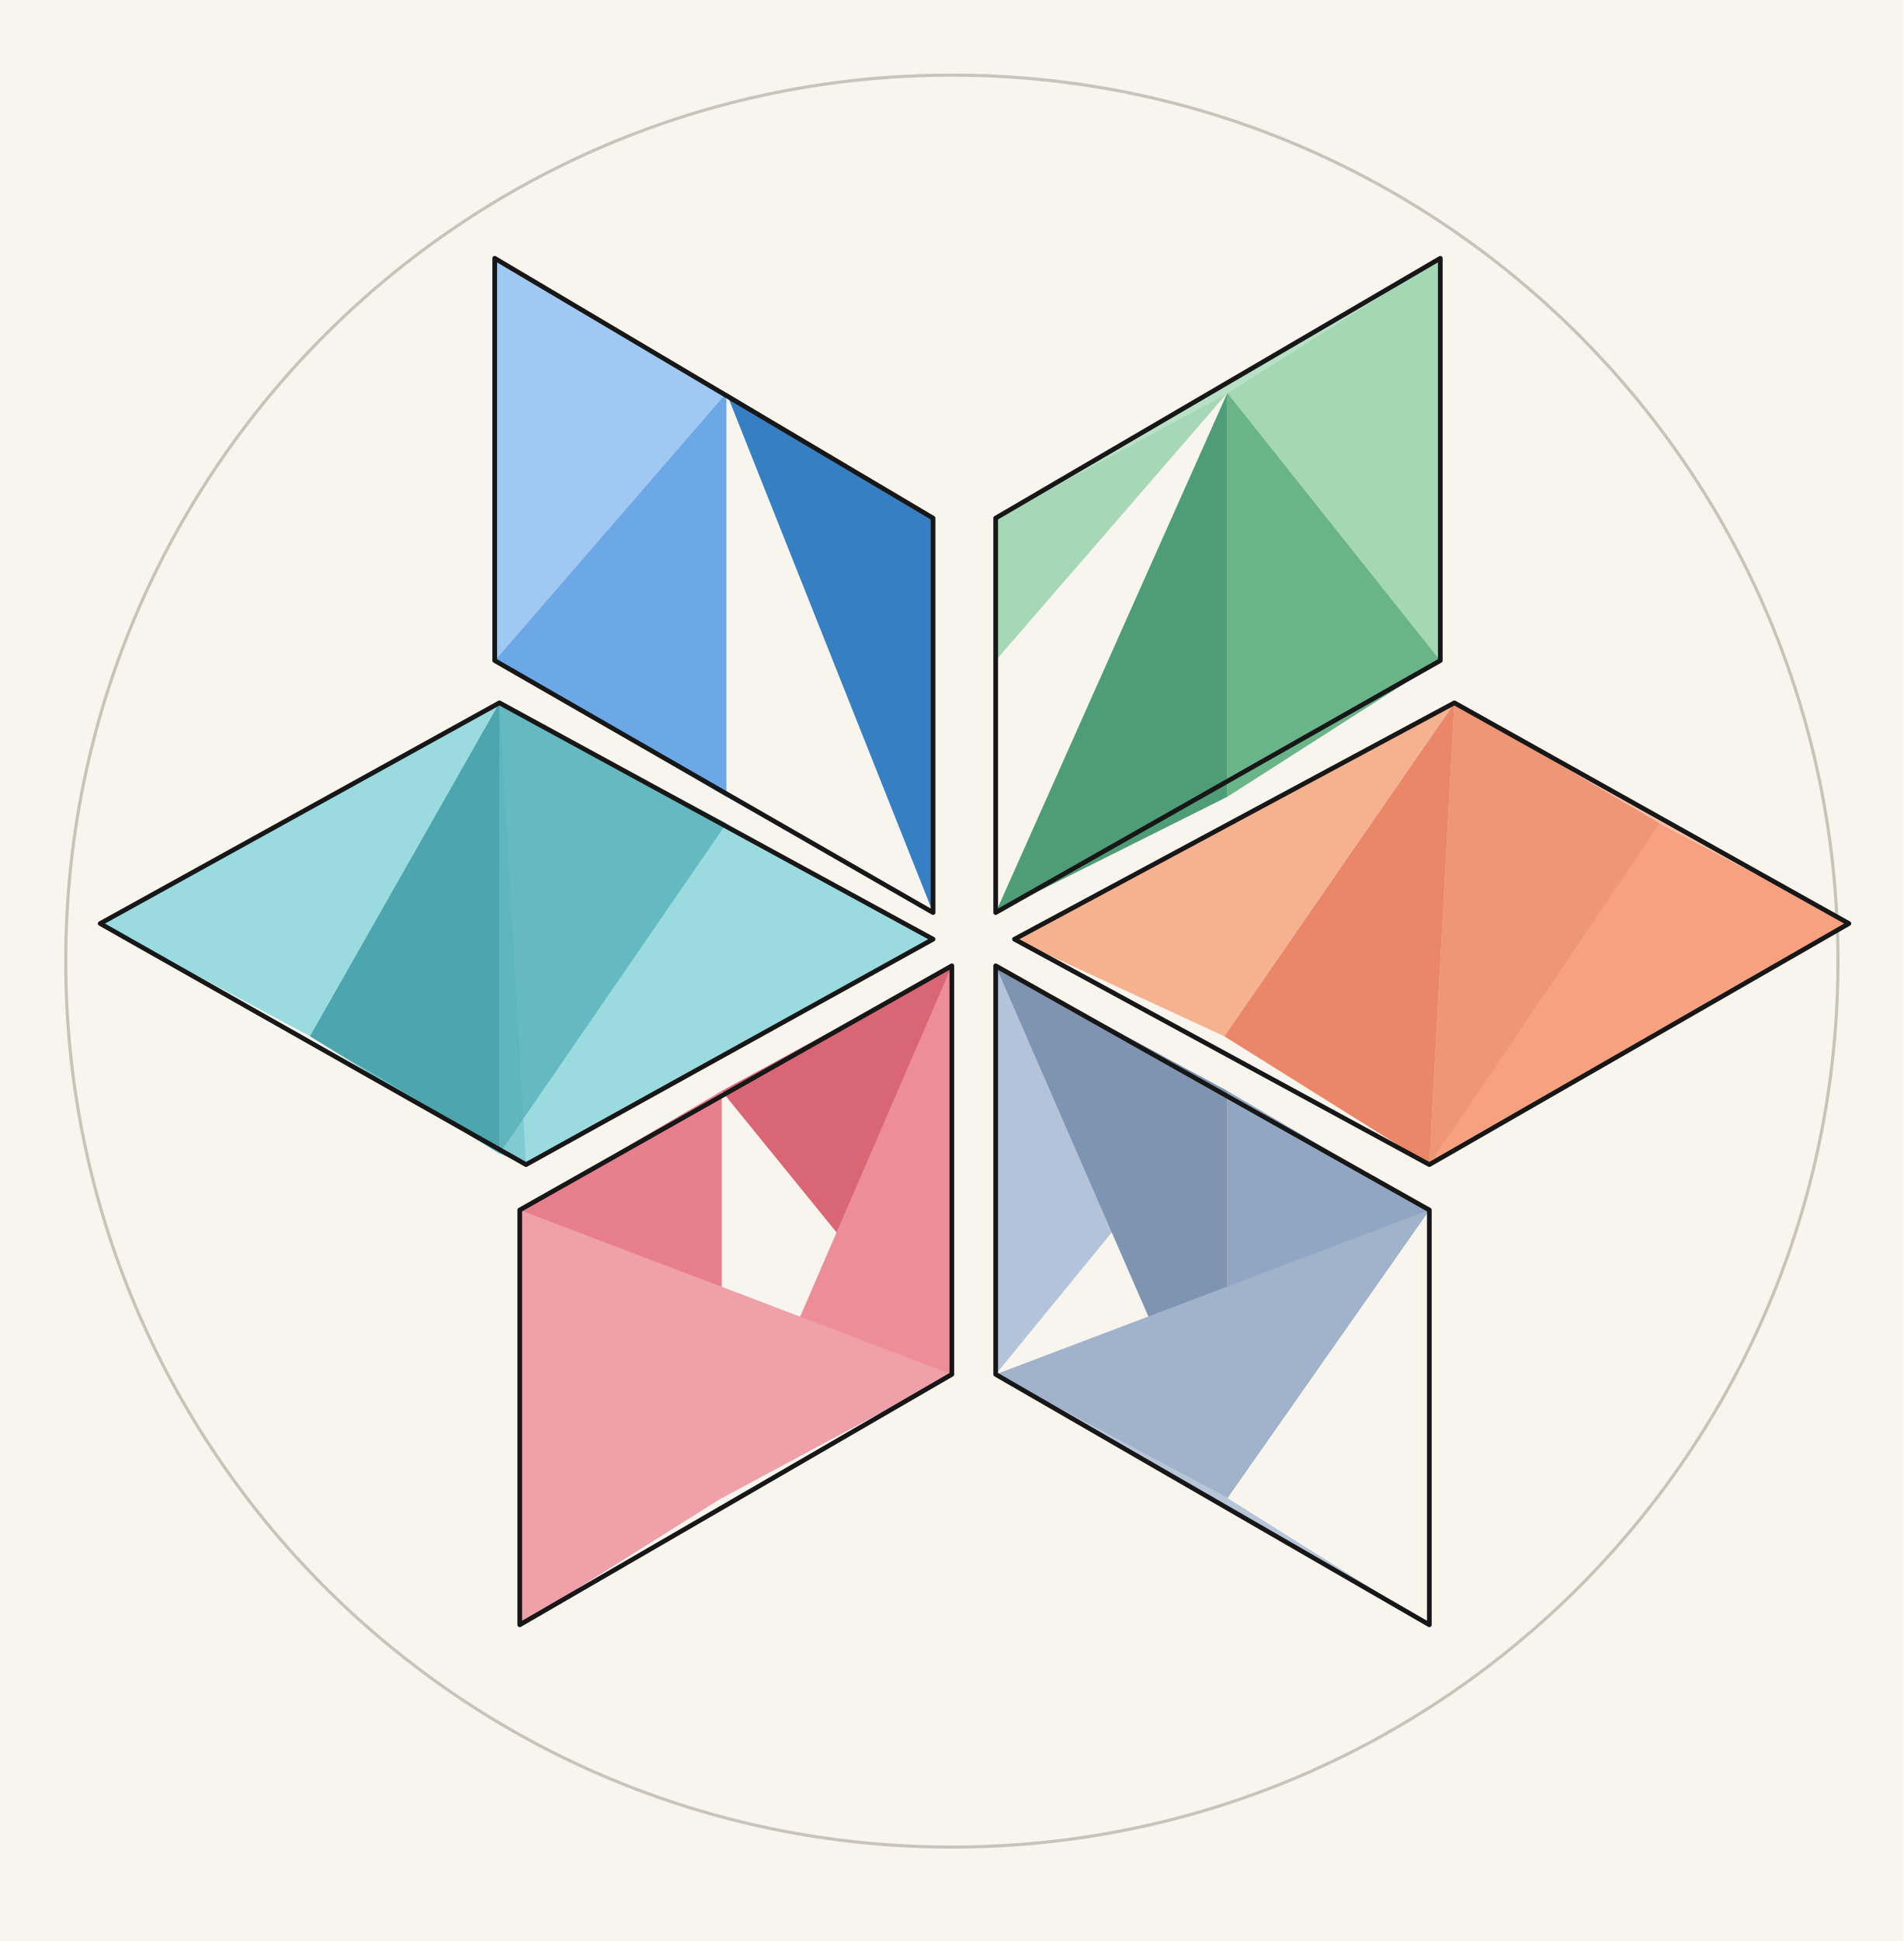
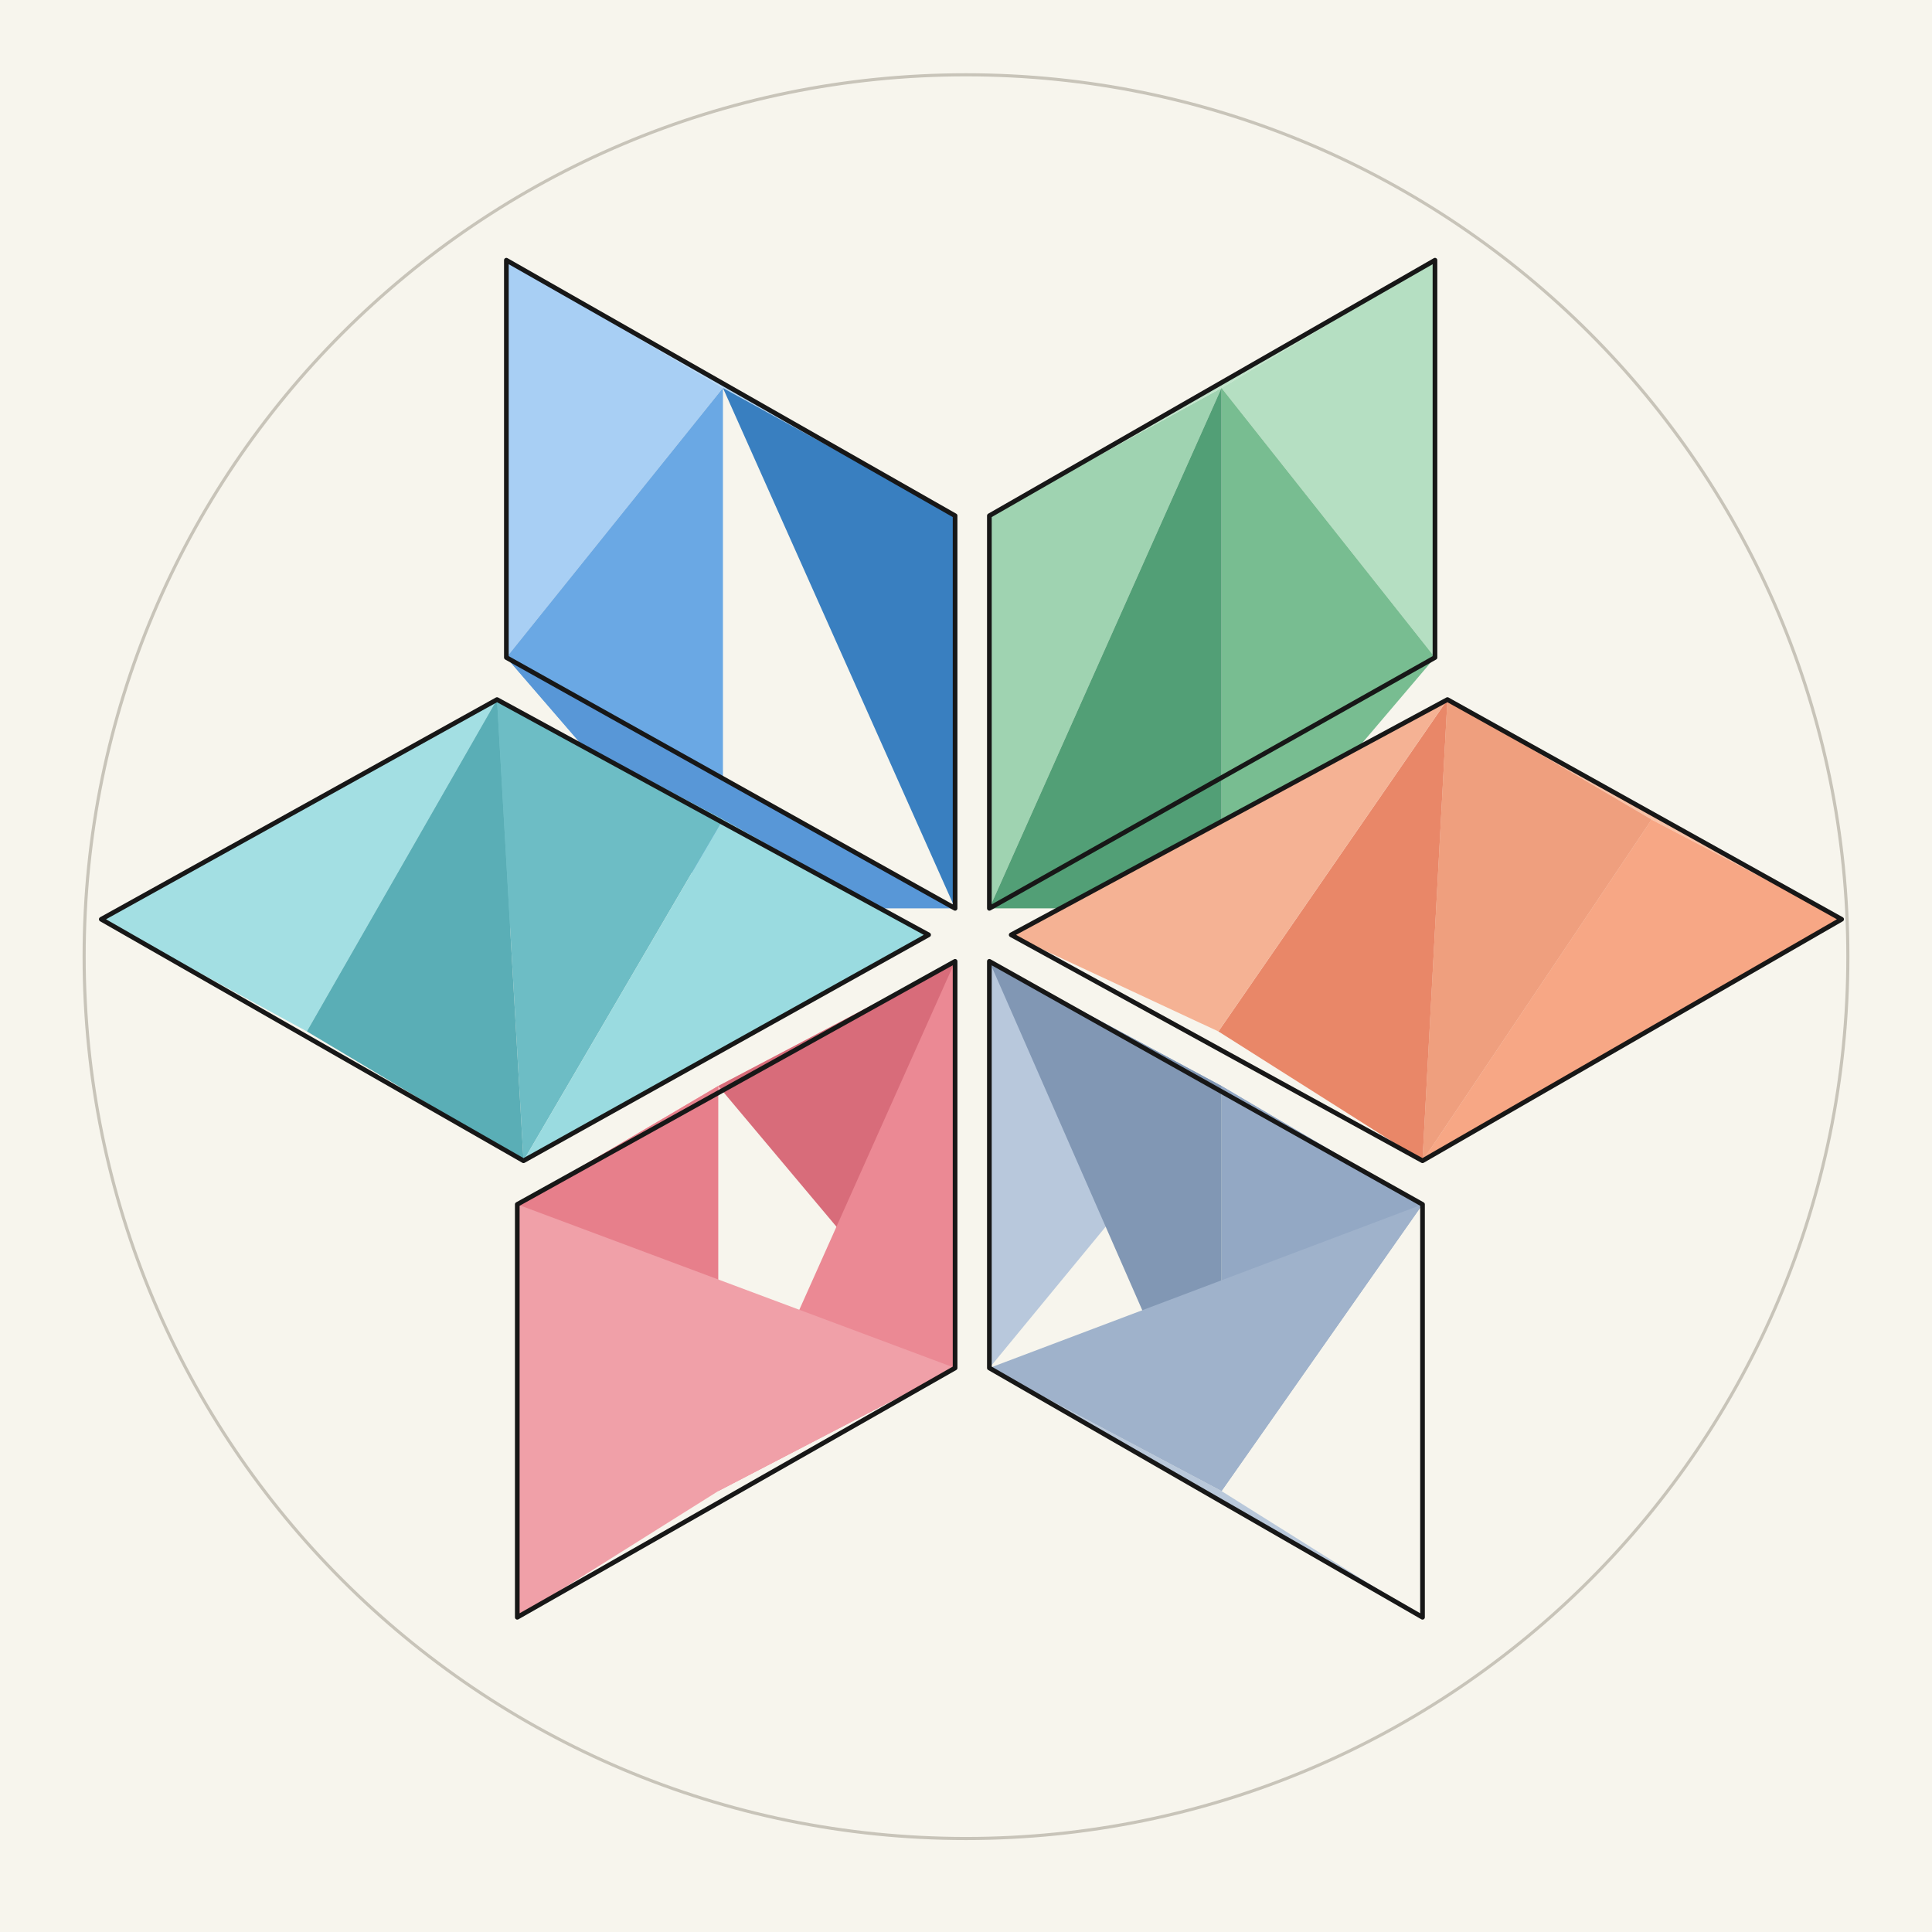
- <svg xmlns="http://www.w3.org/2000/svg" viewBox="0 0 1216 1240" width="1216" height="1240" role="img" aria-labelledby="title desc">
+ <svg xmlns="http://www.w3.org/2000/svg" viewBox="0 0 1240 1240" width="1240" height="1240" role="img" aria-labelledby="title desc">
  <defs>
    <style>
-     .outline{fill:none;stroke:#171717;stroke-width:3;stroke-linejoin:round;stroke-linecap:round}
-     g[data-surface]{cursor:pointer;transition:filter .16s ease}
-     g[data-surface]:hover,g[data-surface]:focus,g[data-surface].selected{filter:brightness(1.06)}
-     g[data-surface]:focus{outline:none}
-     g[data-surface]:focus .outline,g[data-surface].selected .outline{stroke-width:5}
-   </style>
+ .outline{fill:none;stroke:#171717;stroke-width:3;stroke-linejoin:round;stroke-linecap:round}
+ g[data-surface]{cursor:pointer;transition:filter .16s ease}
+ g[data-surface]:hover,g[data-surface]:focus,g[data-surface].selected{filter:brightness(1.07)}
+ g[data-surface]:focus{outline:none}
+ g[data-surface]:focus .outline,g[data-surface].selected .outline{stroke-width:5}
+ </style>
  </defs>
-   <rect width="1216" height="1240" fill="#f7f5ed" />
-   <circle cx="608" cy="614" r="566" fill="none" stroke="#c8c4b9" stroke-width="2" />
-   <g id="surface-bleue" data-surface="bleue" tabindex="0" role="button" aria-label="Sélectionner la surface bleue">
-     <polygon points="316,165 464,251 316,422" fill="#9fc8f2" />
-     <polygon points="316,165 596,331 464,251" fill="#b6d7f5" />
-     <polygon points="464,251 596,331 596,583" fill="#367fc2" />
-     <polygon points="316,422 464,251 464,509" fill="#6ca8e5" />
-     <polygon points="316,422 464,509 596,583" fill="#5b9bdc" />
-     <polygon class="outline" points="316,165 596,331 596,583 316,422" />
+   <rect width="1240" height="1240" fill="#f7f5ed" />
+   <circle cx="620" cy="614" r="566" fill="none" stroke="#c8c4b9" stroke-width="2" />
+   <g data-surface="bleue" tabindex="0" role="button" aria-label="Sélectionner la surface bleue">
+     <polygon points="325,167 464,249 325,422" fill="#a8cff4" />
+     <polygon points="325,167 613,331 464,249" fill="#b6d8f6" />
+     <polygon points="464,249 613,331 613,583" fill="#397fc0" />
+     <polygon points="325,422 464,249 464,583" fill="#6aa8e4" />
+     <polygon points="325,422 464,583 613,583" fill="#5897d7" />
+     <polygon class="outline" points="325,167 613,331 613,583 325,422" />
  </g>
-   <g id="surface-verte" data-surface="verte" tabindex="0" role="button" aria-label="Sélectionner la surface verte">
-     <polygon points="636,331 784,251 636,422" fill="#a6d8b7" />
-     <polygon points="920,165 784,251 920,422" fill="#a4d8b5" />
-     <polygon points="636,331 920,165 784,251" fill="#b7e0c5" />
-     <polygon points="784,251 920,422 784,509" fill="#69b589" />
-     <polygon points="636,583 784,509 784,251" fill="#4f9d76" />
-     <polygon class="outline" points="636,331 920,165 920,422 636,583" />
+   <g data-surface="verte" tabindex="0" role="button" aria-label="Sélectionner la surface verte">
+     <polygon points="635,331 784,249 635,583" fill="#9fd3b1" />
+     <polygon points="921,167 784,249 921,422" fill="#b5dfc2" />
+     <polygon points="635,331 921,167 784,249" fill="#c0e4cb" />
+     <polygon points="784,249 921,422 784,583" fill="#78bd91" />
+     <polygon points="635,583 784,583 784,249" fill="#529f76" />
+     <polygon class="outline" points="635,331 921,167 921,422 635,583" />
  </g>
-   <g id="surface-turquoise" data-surface="turquoise" tabindex="0" role="button" aria-label="Sélectionner la surface turquoise">
-     <polygon points="319,449 198,662 64,590" fill="#9adbe0" />
-     <polygon points="319,449 464,526 336,744 198,662" fill="#80cbd2" />
-     <polygon points="319,449 464,526 596,600" fill="#b5e5e7" />
-     <polygon points="198,662 319,449 319,737" fill="#4da6ad" />
-     <polygon points="319,737 198,662 336,744" fill="#75c3ca" />
-     <polygon points="319,449 596,600 336,744" fill="#9adbe0" />
-     <polygon points="319,449 464,526 319,737" fill="#58b0b8" opacity=".8" />
-     <polygon class="outline" points="319,449 596,600 336,744 64,590" />
+   <g data-surface="turquoise" tabindex="0" role="button" aria-label="Sélectionner la surface turquoise">
+     <polygon points="319,449 197,662 65,590" fill="#a3dfe3" />
+     <polygon points="319,449 464,526 197,662" fill="#8bd2d8" />
+     <polygon points="319,449 596,600 464,526" fill="#b8e6e8" />
+     <polygon points="319,449 464,526 336,745" fill="#6dbdc5" />
+     <polygon points="319,449 336,745 197,662" fill="#5aaeb6" />
+     <polygon points="464,526 596,600 336,745" fill="#9adbe0" />
+     <polygon class="outline" points="319,449 596,600 336,745 65,590" />
  </g>
-   <g id="surface-peche" data-surface="pêche" tabindex="0" role="button" aria-label="Sélectionner la surface pêche">
-     <polygon points="929,449 1060,526 929,737" fill="#f8b092" />
-     <polygon points="929,449 1181,590 1060,526" fill="#f7c0a5" />
-     <polygon points="1060,526 1181,590 913,744" fill="#f6a17f" />
-     <polygon points="929,449 1060,526 913,744" fill="#e98e6e" />
-     <polygon points="929,449 913,744 782,662" fill="#e98768" />
-     <polygon points="929,449 782,662 648,600" fill="#f6b18f" />
-     <polygon points="929,449 1060,526 913,744" fill="#ef9878" opacity=".85" />
-     <polygon class="outline" points="929,449 1181,590 913,744 648,600" />
+   <g data-surface="pêche" tabindex="0" role="button" aria-label="Sélectionner la surface pêche">
+     <polygon points="929,449 1060,526 913,745" fill="#f6ad8c" />
+     <polygon points="929,449 1182,590 1060,526" fill="#f8c2a7" />
+     <polygon points="1060,526 1182,590 913,745" fill="#f7a785" />
+     <polygon points="929,449 913,745 782,662" fill="#e98768" />
+     <polygon points="929,449 782,662 649,600" fill="#f5b294" />
+     <polygon points="929,449 1060,526 913,745" fill="#ed9877" opacity=".7" />
+     <polygon class="outline" points="929,449 1182,590 913,745 649,600" />
  </g>
-   <g id="surface-corail" data-surface="corail" tabindex="0" role="button" aria-label="Sélectionner la surface corail">
-     <polygon points="332,773 461,697 332,1038" fill="#f1a0a9" />
-     <polygon points="332,773 608,617 461,697" fill="#f5b4b8" />
-     <polygon points="461,697 608,617 608,878" fill="#d96675" />
-     <polygon points="332,773 461,697 461,957" fill="#e67f8b" />
-     <polygon points="461,957 608,878 608,617" fill="#ed8d98" />
-     <polygon points="332,1038 461,957 608,878 332,773" fill="#f0a0a8" />
-     <polygon class="outline" points="332,773 608,617 608,878 332,1038" />
+   <g data-surface="corail" tabindex="0" role="button" aria-label="Sélectionner la surface corail">
+     <polygon points="332,773 461,697 332,1038" fill="#f2a4ad" />
+     <polygon points="332,773 613,617 461,697" fill="#f6b7bc" />
+     <polygon points="461,697 613,617 613,878" fill="#d86c7a" />
+     <polygon points="332,773 461,697 461,957" fill="#e77f8b" />
+     <polygon points="461,957 613,878 613,617" fill="#eb8994" />
+     <polygon points="332,1038 461,957 613,878 332,773" fill="#f0a0a8" />
+     <polygon class="outline" points="332,773 613,617 613,878 332,1038" />
  </g>
-   <g id="surface-ardoise" data-surface="ardoise" tabindex="0" role="button" aria-label="Sélectionner la surface ardoise">
-     <polygon points="636,617 784,697 636,878" fill="#b3c3d9" />
-     <polygon points="636,617 913,773 784,697" fill="#a7b8d0" />
-     <polygon points="784,697 913,773 784,957" fill="#91a6c2" />
-     <polygon points="636,617 784,697 784,957" fill="#7f94b0" />
-     <polygon points="636,878 784,957 913,1038" fill="#b7c5d8" />
-     <polygon points="636,878 784,957 913,773" fill="#a1b3cb" />
-     <polygon class="outline" points="636,617 913,773 913,1038 636,878" />
+   <g data-surface="ardoise" tabindex="0" role="button" aria-label="Sélectionner la surface ardoise">
+     <polygon points="635,617 784,697 635,878" fill="#b8c8dc" />
+     <polygon points="635,617 913,773 784,697" fill="#a9bbd3" />
+     <polygon points="784,697 913,773 784,957" fill="#93a8c4" />
+     <polygon points="635,617 784,697 784,957" fill="#8197b4" />
+     <polygon points="635,878 784,957 913,1038" fill="#b9c8da" />
+     <polygon points="635,878 784,957 913,773" fill="#9fb2cb" />
+     <polygon class="outline" points="635,617 913,773 913,1038 635,878" />
  </g>
</svg>
